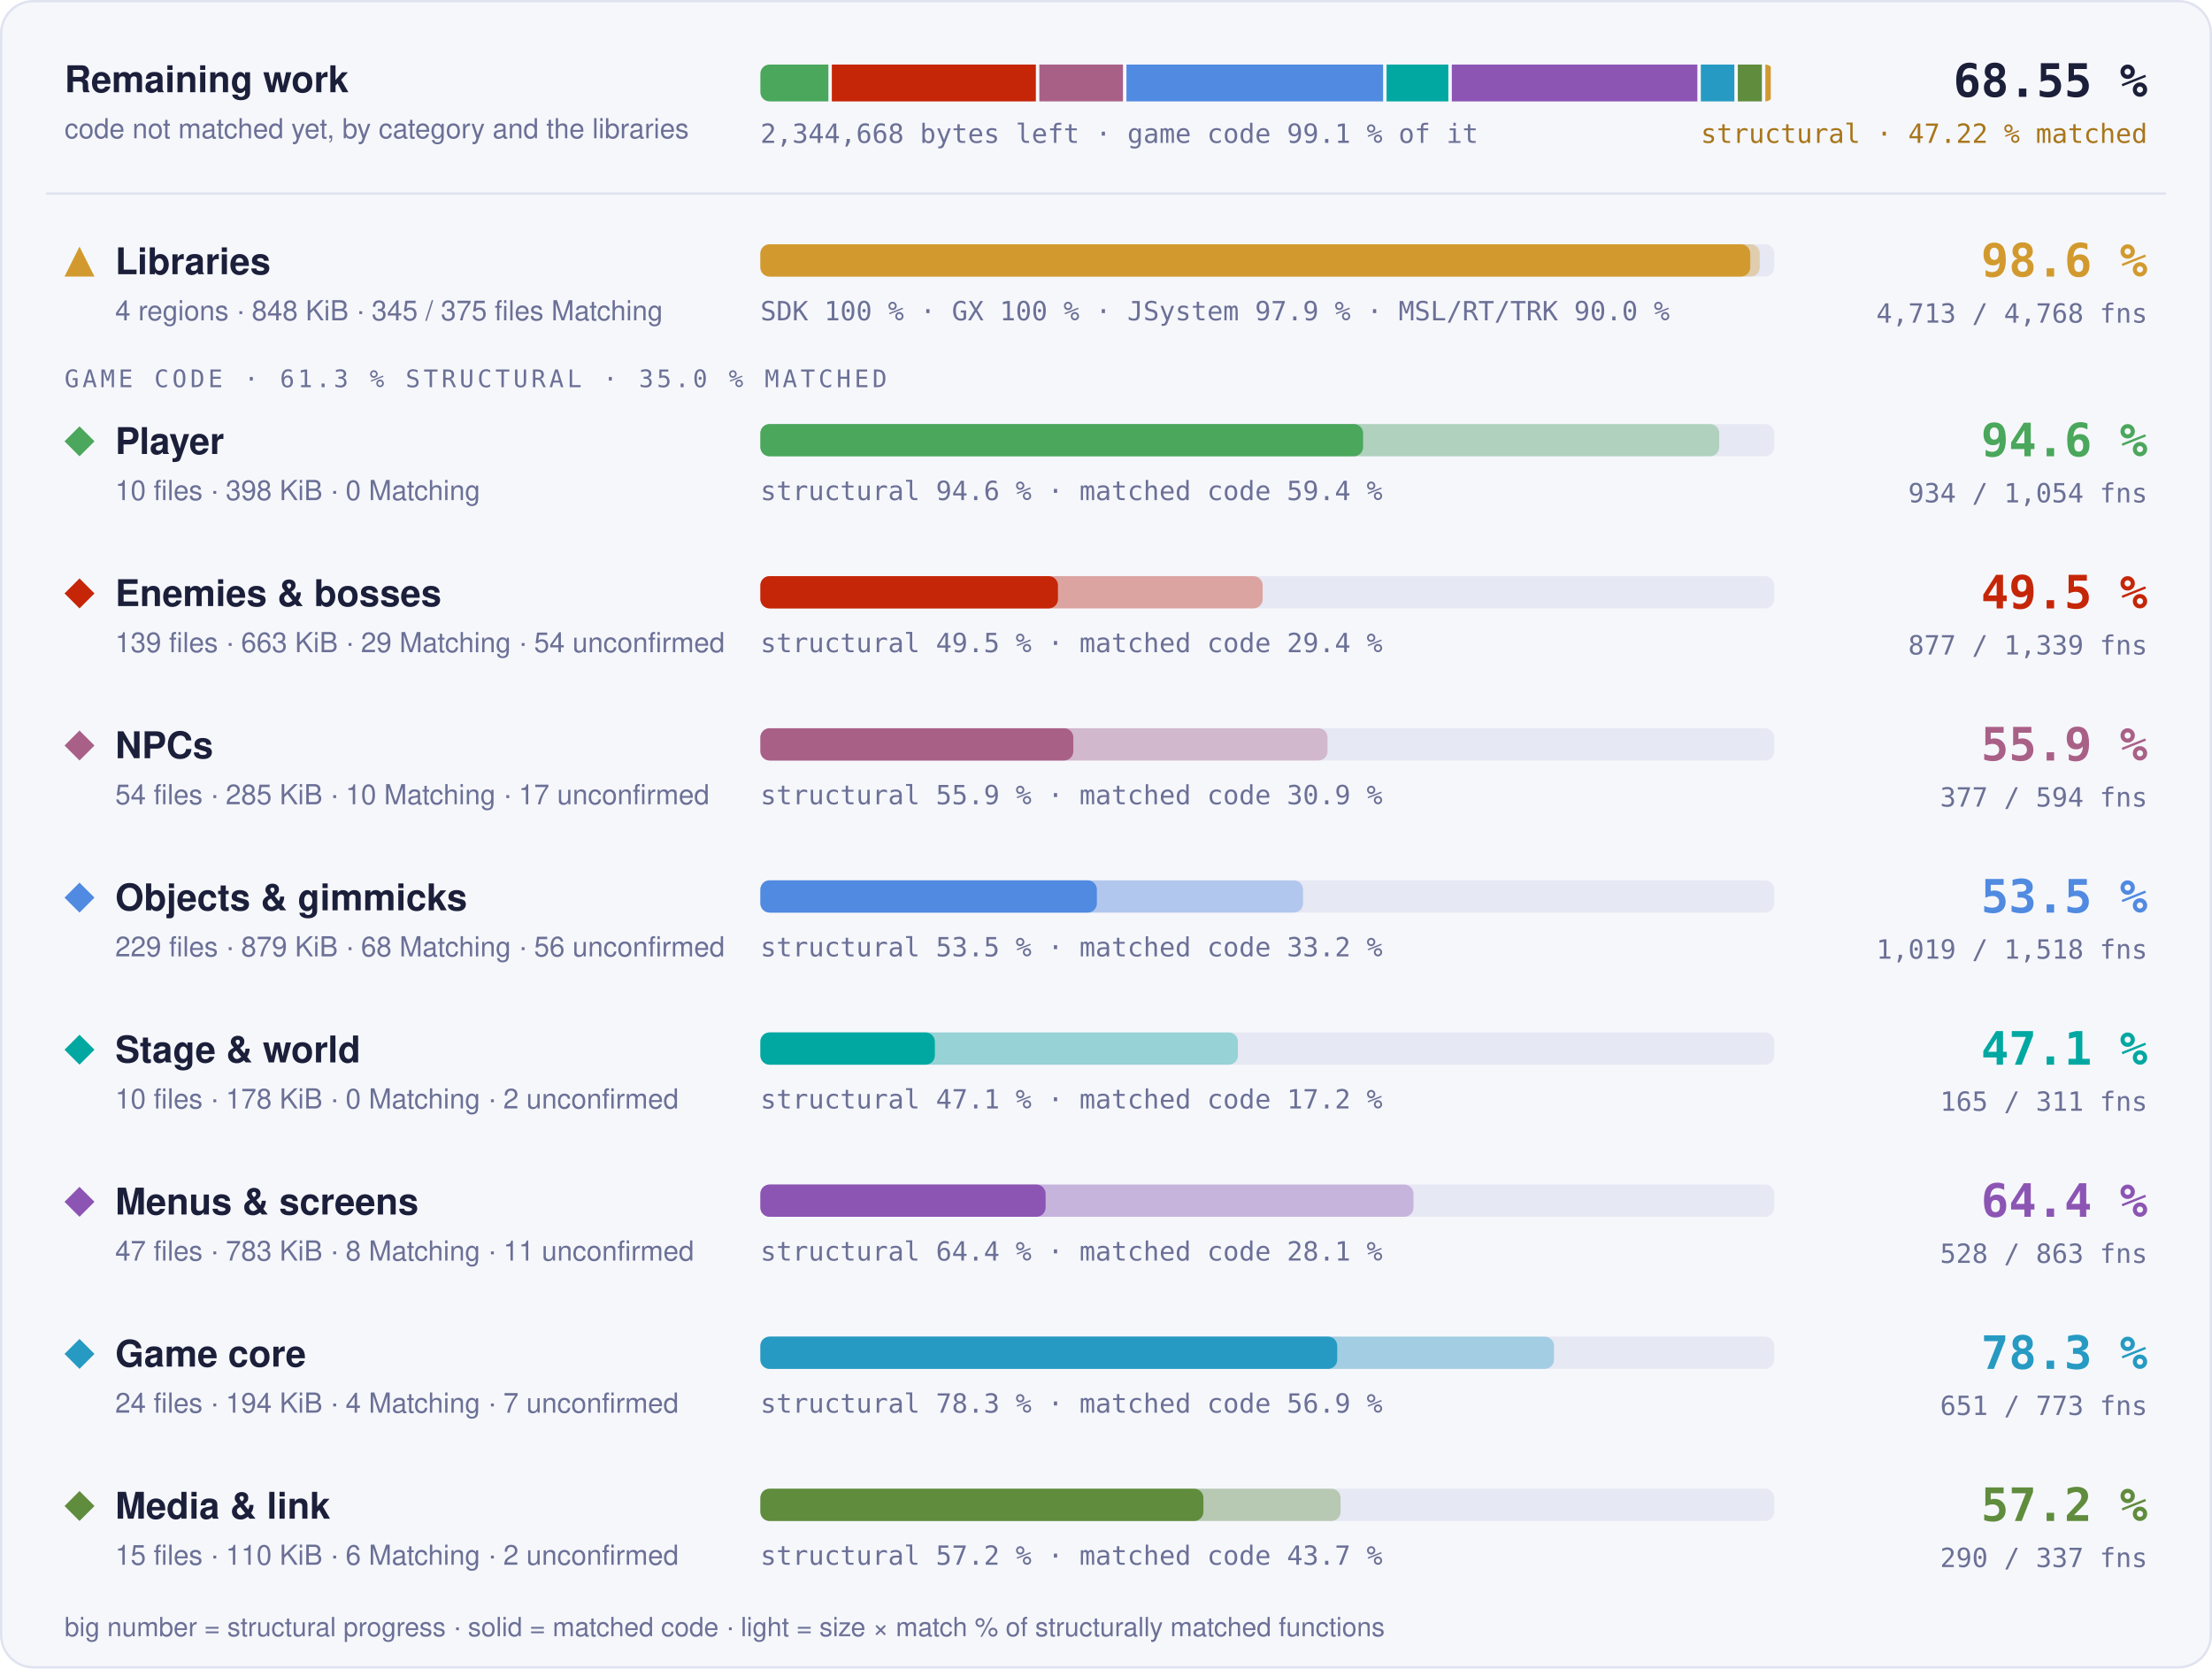
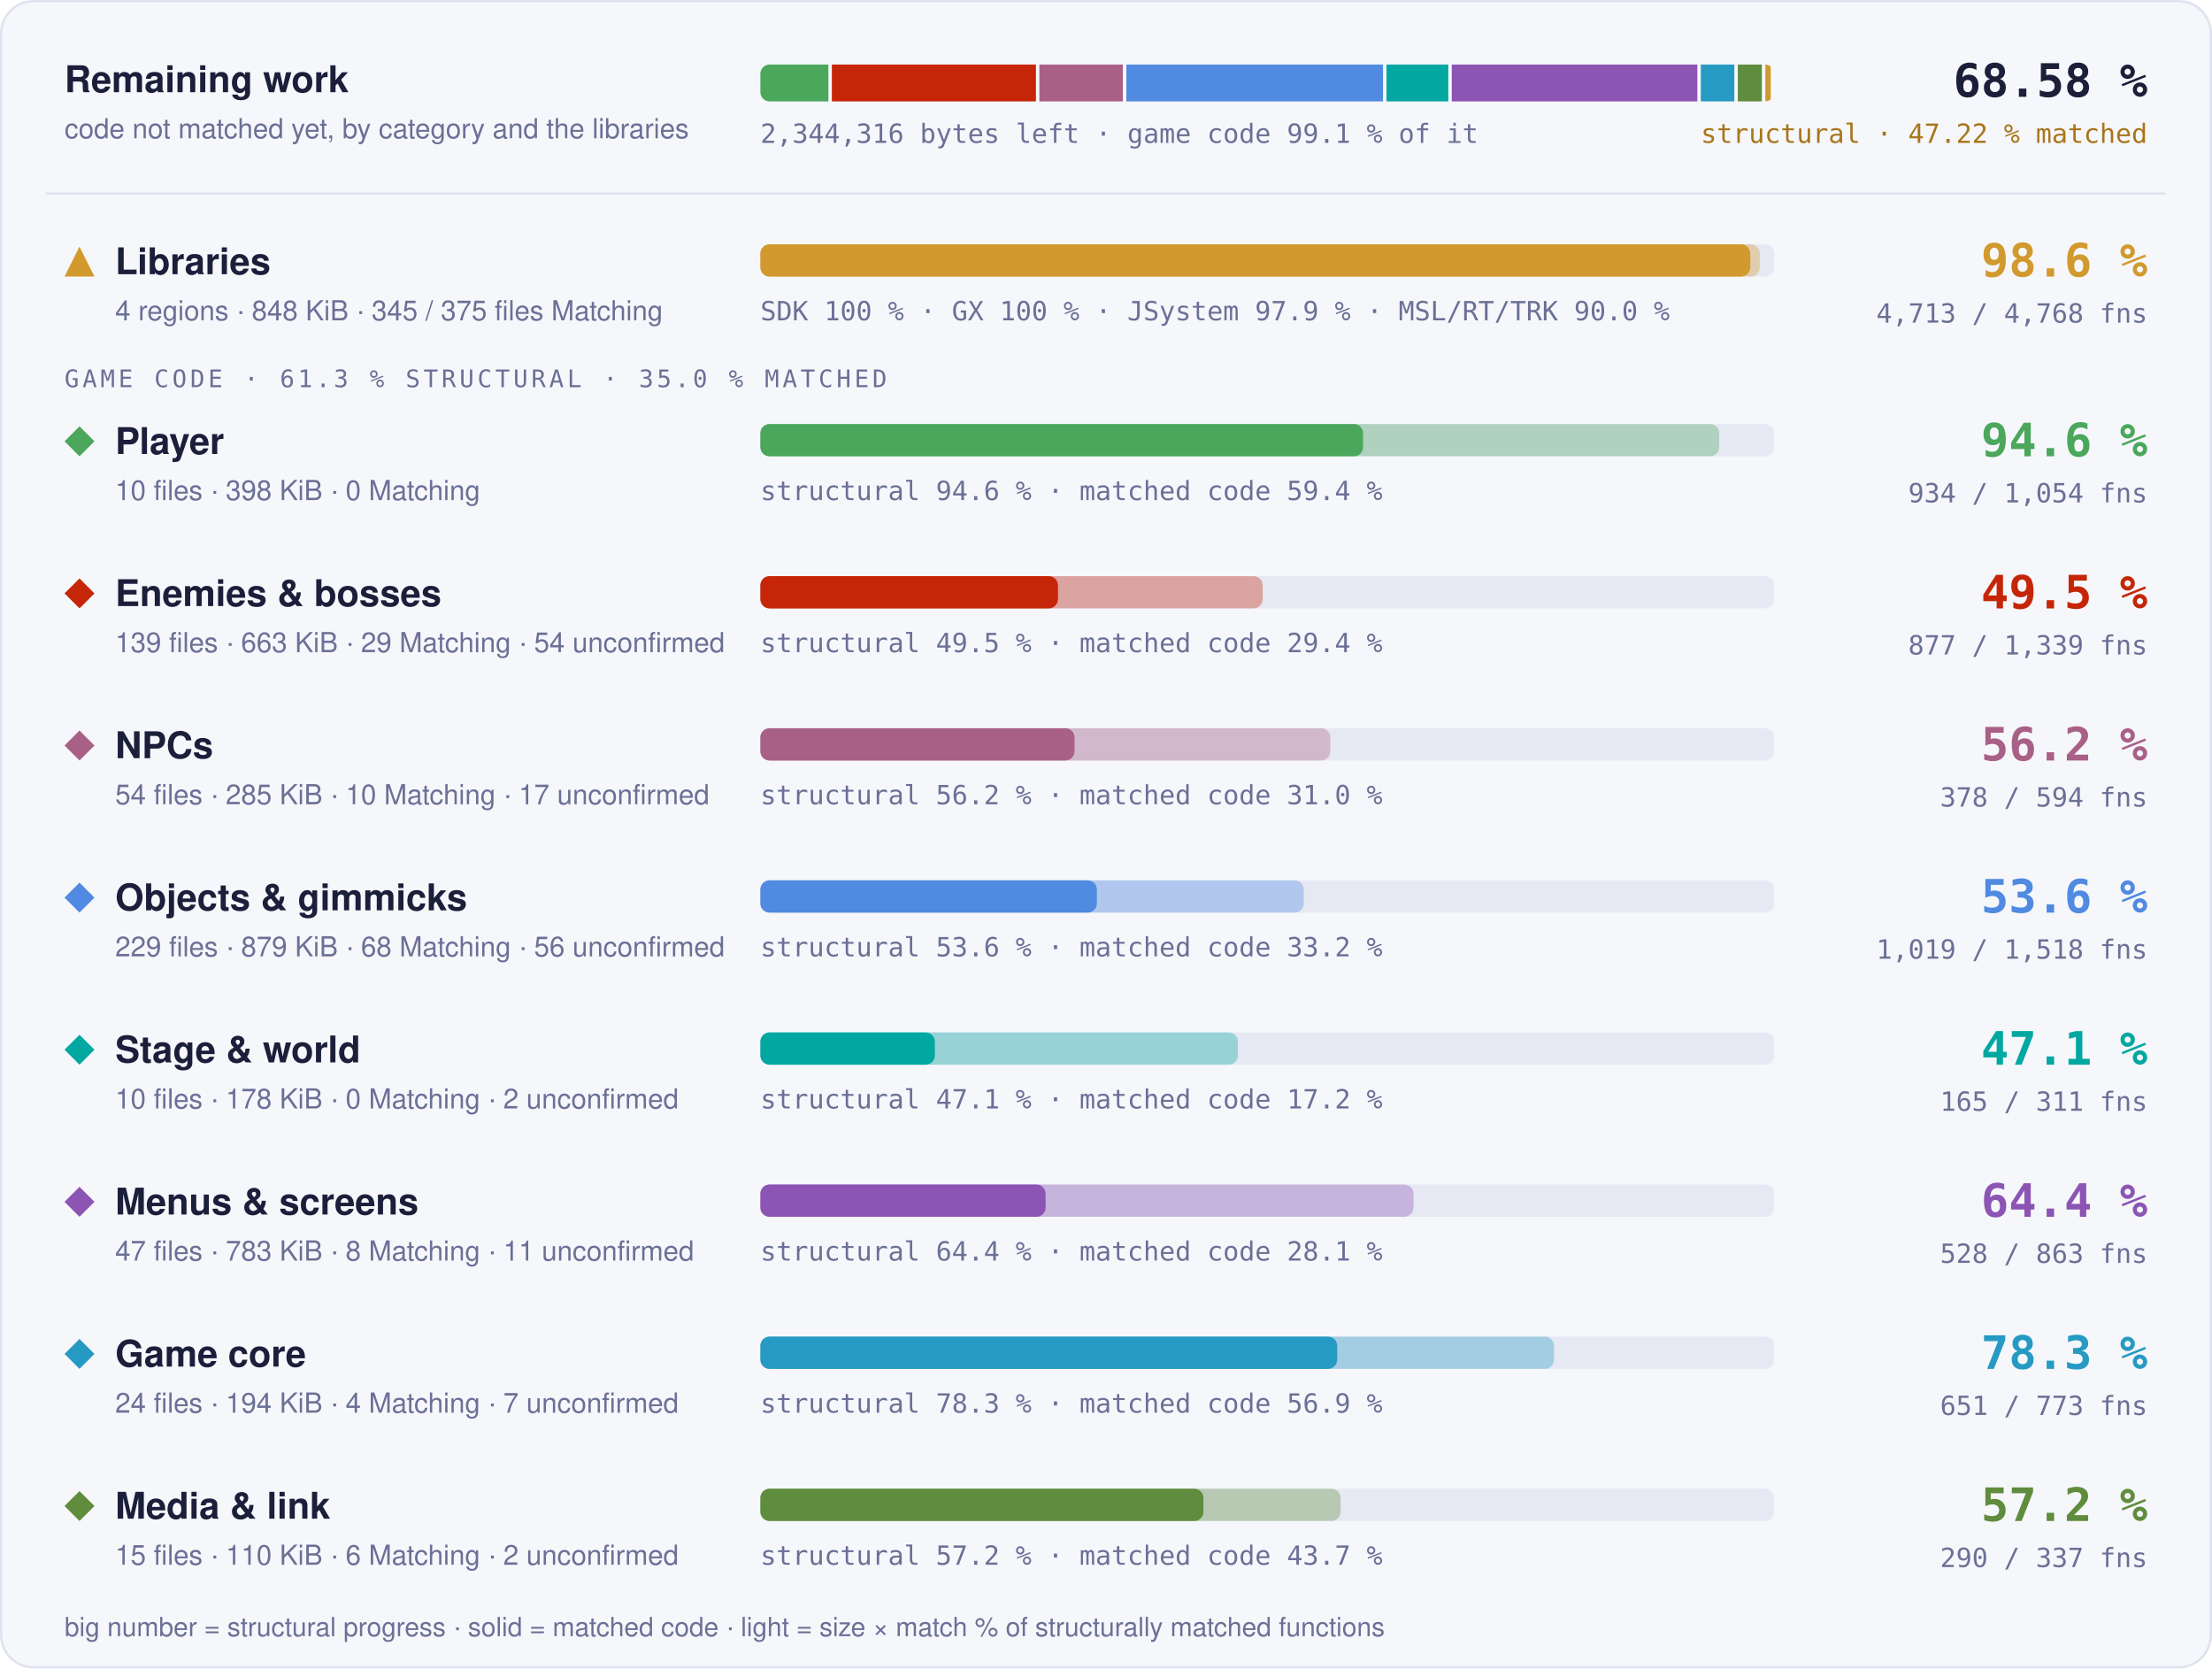
- <svg xmlns="http://www.w3.org/2000/svg" width="960" height="724" viewBox="0 0 960 724" role="img" aria-label="Progress overview: Libraries 98.6 % structural, 97.6 % matched code, 4713 of 4768 functions; Player 94.6 % structural, 59.4 % matched code, 934 of 1054 functions; Enemies &amp; bosses 49.5 % structural, 29.4 % matched code, 877 of 1339 functions; NPCs 55.9 % structural, 30.9 % matched code, 377 of 594 functions; Objects &amp; gimmicks 53.5 % structural, 33.2 % matched code, 1019 of 1518 functions; Stage &amp; world 47.1 % structural, 17.2 % matched code, 165 of 311 functions; Menus &amp; screens 64.4 % structural, 28.1 % matched code, 528 of 863 functions; Game core 78.3 % structural, 56.9 % matched code, 651 of 773 functions; Media &amp; link 57.2 % structural, 43.7 % matched code, 290 of 337 functions">
+ <svg xmlns="http://www.w3.org/2000/svg" width="960" height="724" viewBox="0 0 960 724" role="img" aria-label="Progress overview: Libraries 98.6 % structural, 97.6 % matched code, 4713 of 4768 functions; Player 94.6 % structural, 59.4 % matched code, 934 of 1054 functions; Enemies &amp; bosses 49.5 % structural, 29.4 % matched code, 877 of 1339 functions; NPCs 56.2 % structural, 31.0 % matched code, 378 of 594 functions; Objects &amp; gimmicks 53.6 % structural, 33.2 % matched code, 1019 of 1518 functions; Stage &amp; world 47.1 % structural, 17.2 % matched code, 165 of 311 functions; Menus &amp; screens 64.4 % structural, 28.1 % matched code, 528 of 863 functions; Game core 78.3 % structural, 56.9 % matched code, 651 of 773 functions; Media &amp; link 57.2 % structural, 43.7 % matched code, 290 of 337 functions">
  <style>text { font-family: -apple-system, BlinkMacSystemFont, 'Segoe UI', Helvetica, Arial, sans-serif; } .mono { font-family: ui-monospace, SFMono-Regular, 'SF Mono', Menlo, Consolas, monospace; } .grow { transform-box: fill-box; transform-origin: 0 50%; animation: grow 1.4s cubic-bezier(.2,.8,.2,1) both; } @keyframes grow { from { transform: scaleX(0); } } @media (prefers-reduced-motion: reduce) { * { animation: none !important; } }</style>
  <rect x="0.5" y="0.5" width="959" height="723" rx="14" fill="#f6f7fb" stroke="#dfe2ef" />
  <text x="28" y="40" font-size="16" font-weight="700" fill="#1b1f3a">Remaining work</text>
  <text x="28" y="60" font-size="12" fill="#6b7096">code not matched yet, by category and the libraries</text>
  <clipPath id="rw">
    <rect x="330" y="28" width="440" height="16" rx="4" />
  </clipPath>
  <g clip-path="url(#rw)">
-     <rect class="grow" x="330.00" y="28" width="29.51" height="16" fill="#4aa75c" />
-     <rect class="grow" x="361.01" y="28" width="88.55" height="16" fill="#c52607" />
-     <rect class="grow" x="451.07" y="28" width="36.30" height="16" fill="#a96087" />
-     <rect class="grow" x="488.87" y="28" width="111.39" height="16" fill="#508ae1" />
-     <rect class="grow" x="601.76" y="28" width="26.82" height="16" fill="#00a8a1" />
-     <rect class="grow" x="630.08" y="28" width="106.57" height="16" fill="#8c55b4" />
-     <rect class="grow" x="738.15" y="28" width="14.56" height="16" fill="#269ac2" />
-     <rect class="grow" x="754.21" y="28" width="10.44" height="16" fill="#608c3d" />
+     <rect class="grow" x="330.00" y="28" width="29.52" height="16" fill="#4aa75c" />
+     <rect class="grow" x="361.02" y="28" width="88.57" height="16" fill="#c52607" />
+     <rect class="grow" x="451.08" y="28" width="36.24" height="16" fill="#a96087" />
+     <rect class="grow" x="488.82" y="28" width="111.41" height="16" fill="#508ae1" />
+     <rect class="grow" x="601.73" y="28" width="26.82" height="16" fill="#00a8a1" />
+     <rect class="grow" x="630.06" y="28" width="106.58" height="16" fill="#8c55b4" />
+     <rect class="grow" x="738.14" y="28" width="14.56" height="16" fill="#269ac2" />
+     <rect class="grow" x="754.20" y="28" width="10.44" height="16" fill="#608c3d" />
    <rect class="grow" x="766.15" y="28" width="2.35" height="16" fill="#d29a2e" />
  </g>
-   <text x="330" y="62" class="mono" font-size="11.5" fill="#6b7096">2,344,668 bytes left · game code 99.1 % of it</text>
-   <text x="932" y="42" text-anchor="end" class="mono" font-size="20" font-weight="700" fill="#1b1f3a">68.55 %</text>
+   <text x="330" y="62" class="mono" font-size="11.5" fill="#6b7096">2,344,316 bytes left · game code 99.1 % of it</text>
+   <text x="932" y="42" text-anchor="end" class="mono" font-size="20" font-weight="700" fill="#1b1f3a">68.58 %</text>
  <text x="932" y="62" text-anchor="end" class="mono" font-size="11.5" fill="#a8761a">structural · 47.22 % matched</text>
  <line x1="20" x2="940" y1="84" y2="84" stroke="#dfe2ef" />
  <g fill="#d29a2e">
    <path d="M34.5 107L41 120L28 120Z" />
  </g>
  <text x="50" y="119" font-size="16" font-weight="700" fill="#1b1f3a">Libraries</text>
  <text x="50" y="139" font-size="12" fill="#6b7096">4 regions · 848 KiB · 345 / 375 files Matching</text>
  <rect x="330" y="106" width="440" height="14" rx="4" fill="#e6e8f3" />
  <rect class="grow" style="animation-delay:0.0s" x="330" y="106" width="433.73" height="14" rx="4" fill="#d29a2e" fill-opacity="0.35" />
  <rect class="grow" style="animation-delay:0.0s" x="330" y="106" width="429.60" height="14" rx="4" fill="#d29a2e" />
  <text x="330" y="139" class="mono" font-size="11.5" fill="#6b7096">SDK 100 % · GX 100 % · JSystem 97.9 % · MSL/RT/TRK 90.0 %</text>
  <text x="932" y="120" text-anchor="end" class="mono" font-size="20" font-weight="700" fill="#d29a2e">98.6 %</text>
  <text x="932" y="140" text-anchor="end" class="mono" font-size="11.5" fill="#6b7096">4,713 / 4,768 fns</text>
  <text x="28" y="168" class="mono" font-size="10.5" letter-spacing="0.14em" fill="#6b7096">GAME CODE · 61.3 % STRUCTURAL · 35.0 % MATCHED</text>
  <g fill="#4aa75c">
    <path d="M34.5 185L41 191.5L34.5 198L28 191.5Z" />
  </g>
  <text x="50" y="197" font-size="16" font-weight="700" fill="#1b1f3a">Player</text>
  <text x="50" y="217" font-size="12" fill="#6b7096">10 files · 398 KiB · 0 Matching</text>
  <rect x="330" y="184" width="440" height="14" rx="4" fill="#e6e8f3" />
  <rect class="grow" style="animation-delay:0.1s" x="330" y="184" width="416.13" height="14" rx="4" fill="#4aa75c" fill-opacity="0.35" />
  <rect class="grow" style="animation-delay:0.1s" x="330" y="184" width="261.57" height="14" rx="4" fill="#4aa75c" />
  <text x="330" y="217" class="mono" font-size="11.5" fill="#6b7096">structural 94.6 % · matched code 59.4 %</text>
  <text x="932" y="198" text-anchor="end" class="mono" font-size="20" font-weight="700" fill="#4aa75c">94.6 %</text>
  <text x="932" y="218" text-anchor="end" class="mono" font-size="11.5" fill="#6b7096">934 / 1,054 fns</text>
  <g fill="#c52607">
    <path d="M34.5 251L41 257.5L34.5 264L28 257.5Z" />
  </g>
  <text x="50" y="263" font-size="16" font-weight="700" fill="#1b1f3a">Enemies &amp; bosses</text>
  <text x="50" y="283" font-size="12" fill="#6b7096">139 files · 663 KiB · 29 Matching · 54 unconfirmed</text>
  <rect x="330" y="250" width="440" height="14" rx="4" fill="#e6e8f3" />
  <rect class="grow" style="animation-delay:0.2s" x="330" y="250" width="218.00" height="14" rx="4" fill="#c52607" fill-opacity="0.35" />
  <rect class="grow" style="animation-delay:0.2s" x="330" y="250" width="129.15" height="14" rx="4" fill="#c52607" />
  <text x="330" y="283" class="mono" font-size="11.5" fill="#6b7096">structural 49.5 % · matched code 29.4 %</text>
  <text x="932" y="264" text-anchor="end" class="mono" font-size="20" font-weight="700" fill="#c52607">49.5 %</text>
  <text x="932" y="284" text-anchor="end" class="mono" font-size="11.5" fill="#6b7096">877 / 1,339 fns</text>
  <g fill="#a96087">
    <path d="M34.5 317L41 323.5L34.5 330L28 323.5Z" />
  </g>
  <text x="50" y="329" font-size="16" font-weight="700" fill="#1b1f3a">NPCs</text>
  <text x="50" y="349" font-size="12" fill="#6b7096">54 files · 285 KiB · 10 Matching · 17 unconfirmed</text>
  <rect x="330" y="316" width="440" height="14" rx="4" fill="#e6e8f3" />
-   <rect class="grow" style="animation-delay:0.3s" x="330" y="316" width="246.13" height="14" rx="4" fill="#a96087" fill-opacity="0.35" />
-   <rect class="grow" style="animation-delay:0.3s" x="330" y="316" width="135.82" height="14" rx="4" fill="#a96087" />
-   <text x="330" y="349" class="mono" font-size="11.5" fill="#6b7096">structural 55.9 % · matched code 30.9 %</text>
-   <text x="932" y="330" text-anchor="end" class="mono" font-size="20" font-weight="700" fill="#a96087">55.9 %</text>
-   <text x="932" y="350" text-anchor="end" class="mono" font-size="11.5" fill="#6b7096">377 / 594 fns</text>
+   <rect class="grow" style="animation-delay:0.3s" x="330" y="316" width="247.35" height="14" rx="4" fill="#a96087" fill-opacity="0.35" />
+   <rect class="grow" style="animation-delay:0.3s" x="330" y="316" width="136.35" height="14" rx="4" fill="#a96087" />
+   <text x="330" y="349" class="mono" font-size="11.5" fill="#6b7096">structural 56.2 % · matched code 31.0 %</text>
+   <text x="932" y="330" text-anchor="end" class="mono" font-size="20" font-weight="700" fill="#a96087">56.2 %</text>
+   <text x="932" y="350" text-anchor="end" class="mono" font-size="11.5" fill="#6b7096">378 / 594 fns</text>
  <g fill="#508ae1">
    <path d="M34.5 383L41 389.5L34.5 396L28 389.5Z" />
  </g>
  <text x="50" y="395" font-size="16" font-weight="700" fill="#1b1f3a">Objects &amp; gimmicks</text>
  <text x="50" y="415" font-size="12" fill="#6b7096">229 files · 879 KiB · 68 Matching · 56 unconfirmed</text>
  <rect x="330" y="382" width="440" height="14" rx="4" fill="#e6e8f3" />
-   <rect class="grow" style="animation-delay:0.4s" x="330" y="382" width="235.51" height="14" rx="4" fill="#508ae1" fill-opacity="0.35" />
+   <rect class="grow" style="animation-delay:0.4s" x="330" y="382" width="235.85" height="14" rx="4" fill="#508ae1" fill-opacity="0.35" />
  <rect class="grow" style="animation-delay:0.4s" x="330" y="382" width="146.04" height="14" rx="4" fill="#508ae1" />
-   <text x="330" y="415" class="mono" font-size="11.5" fill="#6b7096">structural 53.5 % · matched code 33.2 %</text>
-   <text x="932" y="396" text-anchor="end" class="mono" font-size="20" font-weight="700" fill="#508ae1">53.5 %</text>
+   <text x="330" y="415" class="mono" font-size="11.5" fill="#6b7096">structural 53.6 % · matched code 33.2 %</text>
+   <text x="932" y="396" text-anchor="end" class="mono" font-size="20" font-weight="700" fill="#508ae1">53.6 %</text>
  <text x="932" y="416" text-anchor="end" class="mono" font-size="11.5" fill="#6b7096">1,019 / 1,518 fns</text>
  <g fill="#00a8a1">
    <path d="M34.5 449L41 455.5L34.5 462L28 455.5Z" />
  </g>
  <text x="50" y="461" font-size="16" font-weight="700" fill="#1b1f3a">Stage &amp; world</text>
  <text x="50" y="481" font-size="12" fill="#6b7096">10 files · 178 KiB · 0 Matching · 2 unconfirmed</text>
  <rect x="330" y="448" width="440" height="14" rx="4" fill="#e6e8f3" />
  <rect class="grow" style="animation-delay:0.5s" x="330" y="448" width="207.25" height="14" rx="4" fill="#00a8a1" fill-opacity="0.35" />
  <rect class="grow" style="animation-delay:0.5s" x="330" y="448" width="75.72" height="14" rx="4" fill="#00a8a1" />
  <text x="330" y="481" class="mono" font-size="11.5" fill="#6b7096">structural 47.1 % · matched code 17.2 %</text>
  <text x="932" y="462" text-anchor="end" class="mono" font-size="20" font-weight="700" fill="#00a8a1">47.1 %</text>
  <text x="932" y="482" text-anchor="end" class="mono" font-size="11.5" fill="#6b7096">165 / 311 fns</text>
  <g fill="#8c55b4">
    <path d="M34.5 515L41 521.5L34.5 528L28 521.5Z" />
  </g>
  <text x="50" y="527" font-size="16" font-weight="700" fill="#1b1f3a">Menus &amp; screens</text>
  <text x="50" y="547" font-size="12" fill="#6b7096">47 files · 783 KiB · 8 Matching · 11 unconfirmed</text>
  <rect x="330" y="514" width="440" height="14" rx="4" fill="#e6e8f3" />
  <rect class="grow" style="animation-delay:0.6s" x="330" y="514" width="283.44" height="14" rx="4" fill="#8c55b4" fill-opacity="0.35" />
  <rect class="grow" style="animation-delay:0.6s" x="330" y="514" width="123.79" height="14" rx="4" fill="#8c55b4" />
  <text x="330" y="547" class="mono" font-size="11.5" fill="#6b7096">structural 64.4 % · matched code 28.1 %</text>
  <text x="932" y="528" text-anchor="end" class="mono" font-size="20" font-weight="700" fill="#8c55b4">64.4 %</text>
  <text x="932" y="548" text-anchor="end" class="mono" font-size="11.5" fill="#6b7096">528 / 863 fns</text>
  <g fill="#269ac2">
    <path d="M34.5 581L41 587.5L34.5 594L28 587.5Z" />
  </g>
  <text x="50" y="593" font-size="16" font-weight="700" fill="#1b1f3a">Game core</text>
  <text x="50" y="613" font-size="12" fill="#6b7096">24 files · 194 KiB · 4 Matching · 7 unconfirmed</text>
  <rect x="330" y="580" width="440" height="14" rx="4" fill="#e6e8f3" />
  <rect class="grow" style="animation-delay:0.7s" x="330" y="580" width="344.42" height="14" rx="4" fill="#269ac2" fill-opacity="0.35" />
  <rect class="grow" style="animation-delay:0.7s" x="330" y="580" width="250.35" height="14" rx="4" fill="#269ac2" />
  <text x="330" y="613" class="mono" font-size="11.5" fill="#6b7096">structural 78.3 % · matched code 56.9 %</text>
  <text x="932" y="594" text-anchor="end" class="mono" font-size="20" font-weight="700" fill="#269ac2">78.3 %</text>
  <text x="932" y="614" text-anchor="end" class="mono" font-size="11.5" fill="#6b7096">651 / 773 fns</text>
  <g fill="#608c3d">
    <path d="M34.5 647L41 653.5L34.5 660L28 653.5Z" />
  </g>
  <text x="50" y="659" font-size="16" font-weight="700" fill="#1b1f3a">Media &amp; link</text>
  <text x="50" y="679" font-size="12" fill="#6b7096">15 files · 110 KiB · 6 Matching · 2 unconfirmed</text>
  <rect x="330" y="646" width="440" height="14" rx="4" fill="#e6e8f3" />
  <rect class="grow" style="animation-delay:0.8s" x="330" y="646" width="251.80" height="14" rx="4" fill="#608c3d" fill-opacity="0.35" />
  <rect class="grow" style="animation-delay:0.8s" x="330" y="646" width="192.28" height="14" rx="4" fill="#608c3d" />
  <text x="330" y="679" class="mono" font-size="11.5" fill="#6b7096">structural 57.2 % · matched code 43.7 %</text>
  <text x="932" y="660" text-anchor="end" class="mono" font-size="20" font-weight="700" fill="#608c3d">57.2 %</text>
  <text x="932" y="680" text-anchor="end" class="mono" font-size="11.5" fill="#6b7096">290 / 337 fns</text>
  <text x="28" y="710" font-size="11.5" fill="#6b7096">big number = structural progress · solid = matched code · light = size × match % of structurally matched functions</text>
</svg>
